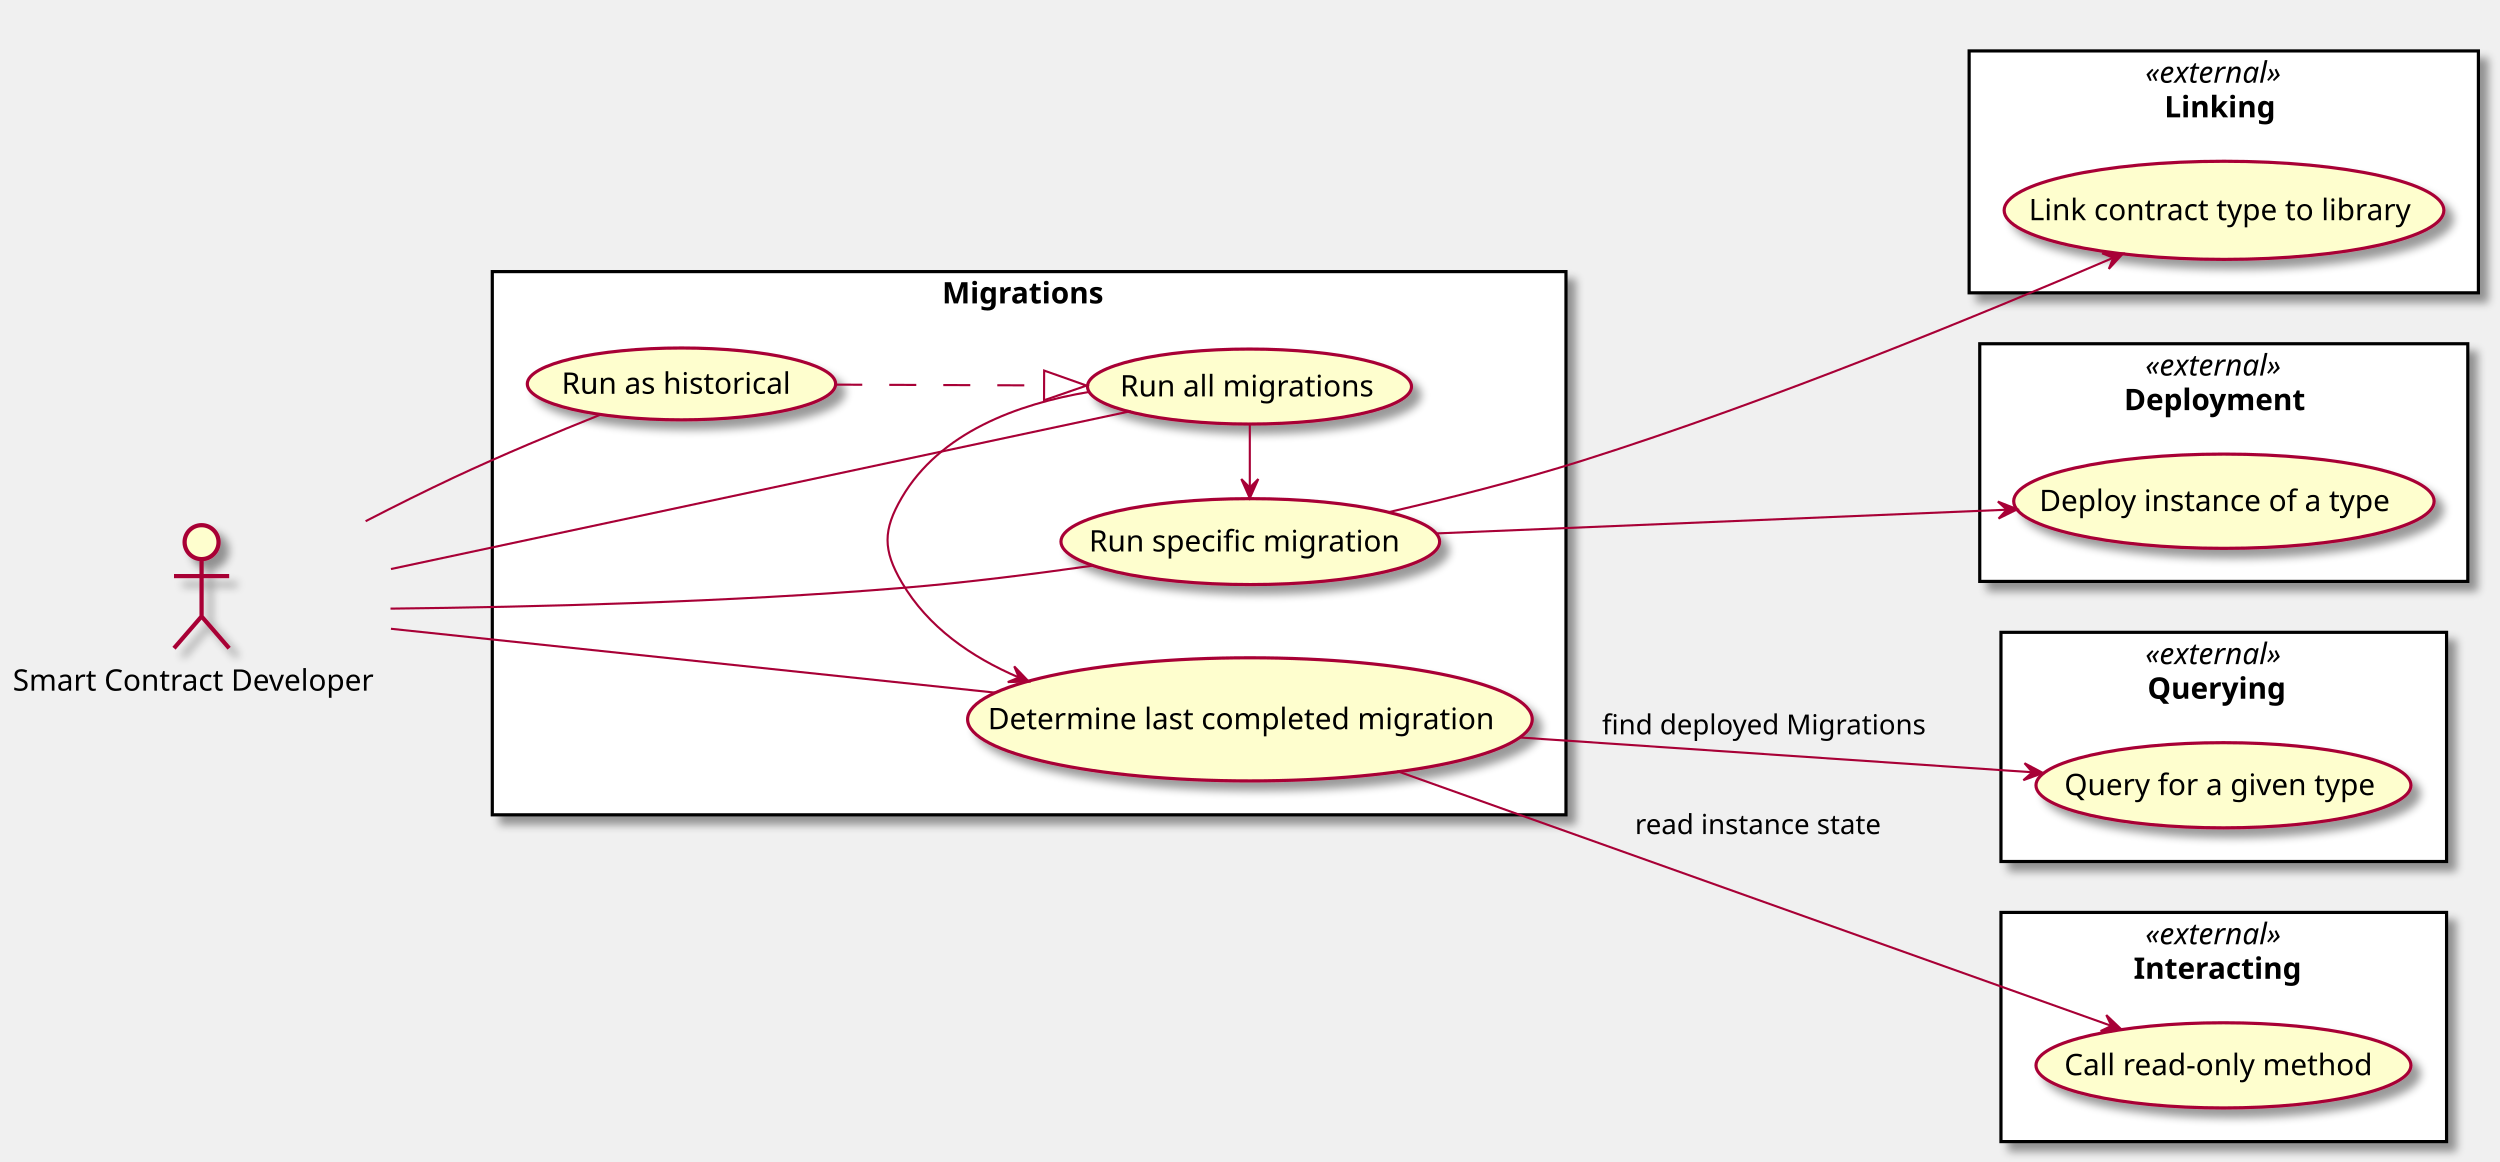
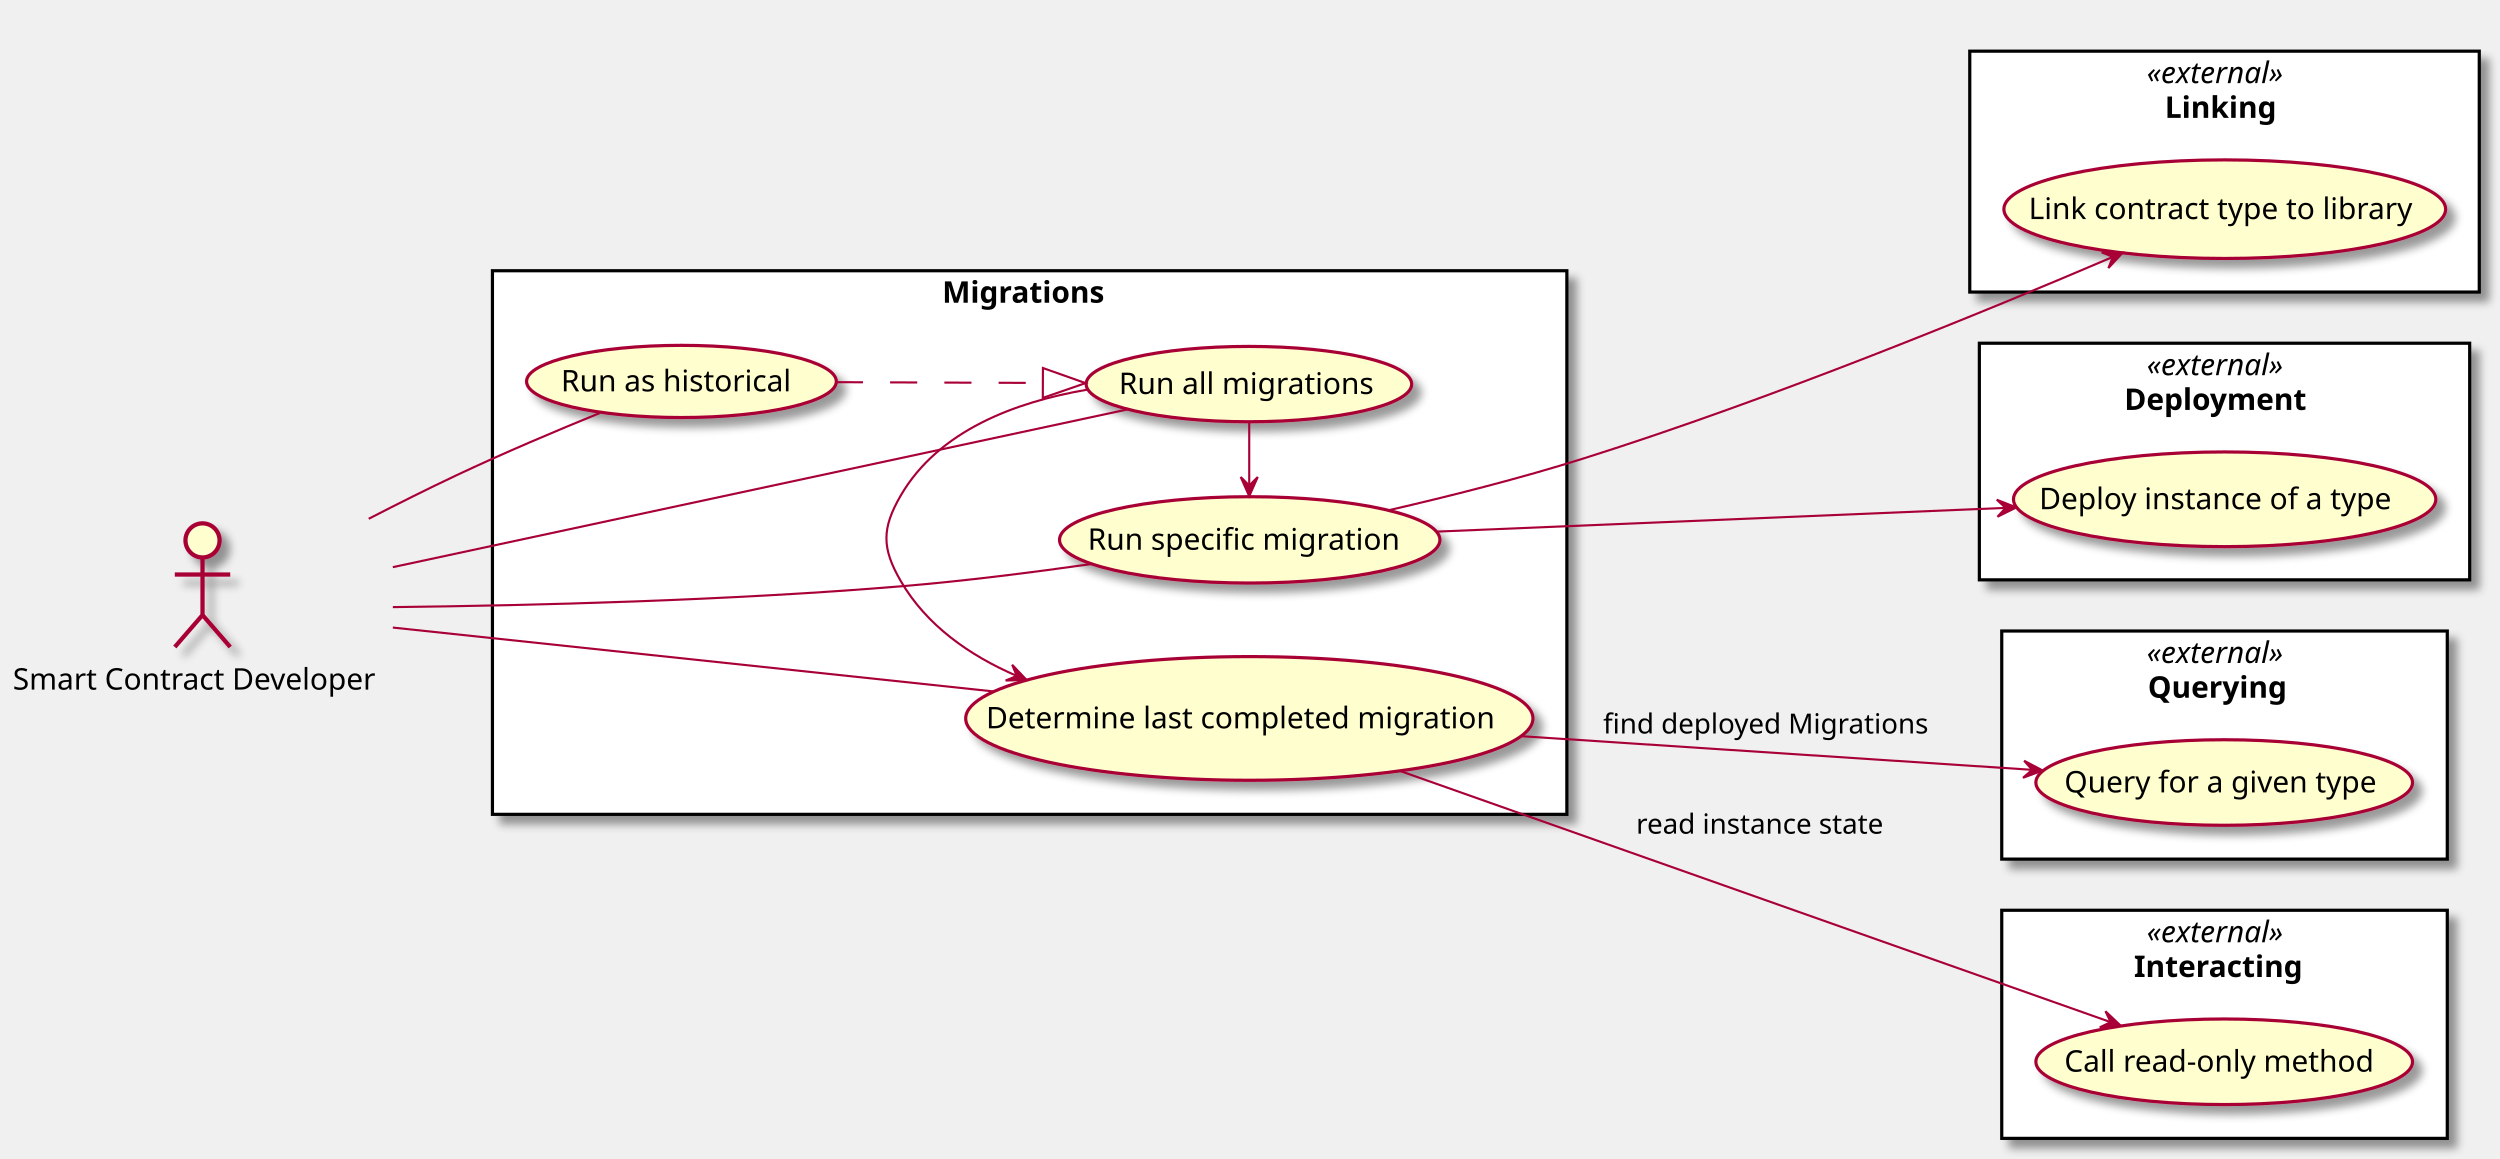
- <svg xmlns="http://www.w3.org/2000/svg" contentScriptType="application/ecmascript" contentStyleType="text/css" height="301.95px" preserveAspectRatio="none" style="width:648px;height:301px;" version="1.1" viewBox="0 0 648 301" width="648.45px" zoomAndPan="magnify">
+ <svg xmlns="http://www.w3.org/2000/svg" contentScriptType="application/ecmascript" contentStyleType="text/css" height="299.75px" preserveAspectRatio="none" style="width:645px;height:299px;" version="1.1" viewBox="0 0 645 299" width="645.7px" zoomAndPan="magnify">
  <defs>
    <filter height="300%" id="f3w80ghfxv35w" width="300%" x="-1" y="-1">
      <feGaussianBlur result="blurOut" stdDeviation="1.1" />
      <feColorMatrix in="blurOut" result="blurOut2" type="matrix" values="0 0 0 0 0 0 0 0 0 0 0 0 0 0 0 0 0 0 .4 0" />
      <feOffset dx="2.2" dy="2.2" in="blurOut2" result="blurOut3" />
      <feBlend in="SourceGraphic" in2="blurOut3" mode="normal" />
    </filter>
  </defs>
  <g>
-     <rect fill="#FFFFFF" filter="url(#f3w80ghfxv35w)" height="59.4" style="stroke: #000000; stroke-width: 0.825;" width="115.5" x="518.65" y="163.9" />
-     <text fill="#000000" font-family="sans-serif" font-size="7.7" font-style="italic" lengthAdjust="spacingAndGlyphs" textLength="40.7" x="556.05" y="172.147">«external»</text>
-     <text fill="#000000" font-family="sans-serif" font-size="7.7" font-weight="bold" lengthAdjust="spacingAndGlyphs" textLength="39.6" x="556.6" y="181.111">Querying</text>
-     <rect fill="#FFFFFF" filter="url(#f3w80ghfxv35w)" height="59.4" style="stroke: #000000; stroke-width: 0.825;" width="115.5" x="518.65" y="236.5" />
-     <text fill="#000000" font-family="sans-serif" font-size="7.7" font-style="italic" lengthAdjust="spacingAndGlyphs" textLength="40.7" x="556.05" y="244.747">«external»</text>
-     <text fill="#000000" font-family="sans-serif" font-size="7.7" font-weight="bold" lengthAdjust="spacingAndGlyphs" textLength="46.75" x="553.025" y="253.711">Interacting</text>
-     <rect fill="#FFFFFF" filter="url(#f3w80ghfxv35w)" height="62.7" style="stroke: #000000; stroke-width: 0.825;" width="132" x="510.4" y="13.2" />
-     <text fill="#000000" font-family="sans-serif" font-size="7.7" font-style="italic" lengthAdjust="spacingAndGlyphs" textLength="40.7" x="556.05" y="21.447">«external»</text>
-     <text fill="#000000" font-family="sans-serif" font-size="7.7" font-weight="bold" lengthAdjust="spacingAndGlyphs" textLength="30.8" x="561" y="30.411">Linking</text>
-     <rect fill="#FFFFFF" filter="url(#f3w80ghfxv35w)" height="61.6" style="stroke: #000000; stroke-width: 0.825;" width="126.5" x="513.15" y="89.1" />
-     <text fill="#000000" font-family="sans-serif" font-size="7.7" font-style="italic" lengthAdjust="spacingAndGlyphs" textLength="40.7" x="556.05" y="97.347">«external»</text>
-     <text fill="#000000" font-family="sans-serif" font-size="7.7" font-weight="bold" lengthAdjust="spacingAndGlyphs" textLength="51.7" x="550.55" y="106.311">Deployment</text>
-     <rect fill="#FFFFFF" filter="url(#f3w80ghfxv35w)" height="140.8" style="stroke: #000000; stroke-width: 0.825;" width="278.3" x="127.6" y="70.4" />
-     <text fill="#000000" font-family="sans-serif" font-size="7.7" font-weight="bold" lengthAdjust="spacingAndGlyphs" textLength="45.1" x="244.2" y="78.647">Migrations</text>
-     <ellipse cx="576.318" cy="203.539" fill="#FEFECE" filter="url(#f3w80ghfxv35w)" rx="48.593" ry="11.039" style="stroke: #A80036; stroke-width: 0.825;" />
-     <text fill="#000000" font-family="sans-serif" font-size="7.7" lengthAdjust="spacingAndGlyphs" textLength="82.5" x="535.068" y="206.095">Query for a given type</text>
-     <ellipse cx="576.318" cy="276.139" fill="#FEFECE" filter="url(#f3w80ghfxv35w)" rx="48.593" ry="11.039" style="stroke: #A80036; stroke-width: 0.825;" />
-     <text fill="#000000" font-family="sans-serif" font-size="7.7" lengthAdjust="spacingAndGlyphs" textLength="82.5" x="535.068" y="278.695">Call read-only method</text>
-     <ellipse cx="576.465" cy="54.518" fill="#FEFECE" filter="url(#f3w80ghfxv35w)" rx="56.99" ry="12.718" style="stroke: #A80036; stroke-width: 0.825;" />
-     <text fill="#000000" font-family="sans-serif" font-size="7.7" lengthAdjust="spacingAndGlyphs" textLength="101.2" x="525.865" y="57.075">Link contract type to library</text>
-     <ellipse cx="576.437" cy="129.917" fill="#FEFECE" filter="url(#f3w80ghfxv35w)" rx="54.487" ry="12.217" style="stroke: #A80036; stroke-width: 0.825;" />
-     <text fill="#000000" font-family="sans-serif" font-size="7.7" lengthAdjust="spacingAndGlyphs" textLength="95.7" x="528.587" y="132.474">Deploy instance of a type</text>
-     <ellipse cx="323.87" cy="100.194" fill="#FEFECE" filter="url(#f3w80ghfxv35w)" rx="41.995" ry="9.719" style="stroke: #A80036; stroke-width: 0.825;" />
-     <text fill="#000000" font-family="sans-serif" font-size="7.7" lengthAdjust="spacingAndGlyphs" textLength="67.1" x="290.32" y="102.751">Run all migrations</text>
-     <ellipse cx="324.077" cy="140.386" fill="#FEFECE" filter="url(#f3w80ghfxv35w)" rx="49.078" ry="11.136" style="stroke: #A80036; stroke-width: 0.825;" />
-     <text fill="#000000" font-family="sans-serif" font-size="7.7" lengthAdjust="spacingAndGlyphs" textLength="83.6" x="282.277" y="142.942">Run specific migration</text>
-     <ellipse cx="176.637" cy="99.512" fill="#FEFECE" filter="url(#f3w80ghfxv35w)" rx="39.962" ry="9.312" style="stroke: #A80036; stroke-width: 0.825;" />
-     <text fill="#000000" font-family="sans-serif" font-size="7.7" lengthAdjust="spacingAndGlyphs" textLength="62.15" x="145.562" y="102.069">Run as historical</text>
-     <ellipse cx="323.976" cy="186.455" fill="#FEFECE" filter="url(#f3w80ghfxv35w)" rx="73.176" ry="15.955" style="stroke: #A80036; stroke-width: 0.825;" />
-     <text fill="#000000" font-family="sans-serif" font-size="7.7" lengthAdjust="spacingAndGlyphs" textLength="135.85" x="256.051" y="189.012">Determine last completed migration</text>
-     <ellipse cx="52.25" cy="140.525" fill="#FEFECE" filter="url(#f3w80ghfxv35w)" rx="4.4" ry="4.4" style="stroke: #A80036; stroke-width: 1.1;" />
-     <path d="M52.25,144.925 L52.25,159.775 M45.1,149.325 L59.4,149.325 M52.25,159.775 L45.1,168.025 M52.25,159.775 L59.4,168.025 " fill="none" filter="url(#f3w80ghfxv35w)" style="stroke: #A80036; stroke-width: 1.1;" />
-     <text fill="#000000" font-family="sans-serif" font-size="7.7" lengthAdjust="spacingAndGlyphs" textLength="97.9" x="3.3" y="179.022">Smart Contract Developer</text>
-     <path d="M216.498,99.698 C233.1,99.761 252.673,99.834 270.503,99.901 " fill="none" id="RunHistorical-RunMigrations" style="stroke: #A80036; stroke-width: 0.55; stroke-dasharray: 7.0,7.0;" />
-     <polygon fill="none" points="270.642,96.052,281.627,99.943,270.613,103.751,270.642,96.052" style="stroke: #A80036; stroke-width: 0.55;" />
-     <path d="M323.95,109.621 C323.95,115.154 323.95,120.688 323.95,126.221 " fill="none" id="RunMigrations-RunSpecific" style="stroke: #A80036; stroke-width: 0.55;" />
-     <polygon fill="#A80036" points="323.95,129.115,326.15,124.165,323.95,126.365,321.75,124.165,323.95,129.115" style="stroke: #A80036; stroke-width: 0.55;" />
-     <path d="M263.995,175.56 C251.709,170.298 240.483,162.507 233.75,150.975 C228.82,142.531 228.82,137.419 233.75,128.975 C243.574,112.148 263.63,104.712 282.34,101.579 " fill="none" id="DetermineLastCompleted-RunMigrations" style="stroke: #A80036; stroke-width: 0.55;" />
-     <polygon fill="#A80036" points="266.632,176.645,262.891,172.726,264.089,175.598,261.217,176.795,266.632,176.645" style="stroke: #A80036; stroke-width: 0.55;" />
-     <path d="M393.848,191.154 C435.979,194.012 488.76,197.593 526.617,200.16 " fill="none" id="DetermineLastCompleted-QueryType" style="stroke: #A80036; stroke-width: 0.55;" />
-     <polygon fill="#A80036" points="529.545,200.359,524.756,197.829,526.802,200.173,524.458,202.219,529.545,200.359" style="stroke: #A80036; stroke-width: 0.55;" />
-     <text fill="#000000" font-family="sans-serif" font-size="7.15" lengthAdjust="spacingAndGlyphs" textLength="85.25" x="415.25" y="190.337">find deployed Migrations</text>
-     <path d="M362.13,199.872 C412.751,217.927 501.673,249.643 547.209,265.885 " fill="none" id="DetermineLastCompleted-Call" style="stroke: #A80036; stroke-width: 0.55;" />
-     <polygon fill="#A80036" points="549.879,266.837,545.955,263.101,547.288,265.913,544.477,267.246,549.879,266.837" style="stroke: #A80036; stroke-width: 0.55;" />
-     <text fill="#000000" font-family="sans-serif" font-size="7.15" lengthAdjust="spacingAndGlyphs" textLength="68.2" x="423.775" y="216.187">read instance state</text>
-     <path d="M372.221,138.266 C414.295,136.517 475.636,133.966 519.986,132.123 " fill="none" id="RunSpecific-DeployInstance" style="stroke: #A80036; stroke-width: 0.55;" />
-     <polygon fill="#A80036" points="522.883,132.002,517.846,130.009,520.135,132.116,518.028,134.405,522.883,132.002" style="stroke: #A80036; stroke-width: 0.55;" />
-     <path d="M359.861,132.765 C375.459,129.175 393.928,124.527 410.3,119.35 C459.471,103.801 514.965,80.909 547.59,66.878 " fill="none" id="RunSpecific-LinkType" style="stroke: #A80036; stroke-width: 0.55;" />
-     <polygon fill="#A80036" points="550.287,65.717,544.87,65.655,547.761,66.805,546.611,69.696,550.287,65.717" style="stroke: #A80036; stroke-width: 0.55;" />
-     <path d="M101.334,147.492 C157,135.612 246.557,116.499 293.106,106.565 " fill="none" id="Developer-RunMigrations" style="stroke: #A80036; stroke-width: 0.55;" />
-     <path d="M101.219,157.758 C137.826,157.356 189.295,156.077 234.3,152.35 C250.48,151.01 268.219,148.762 283.579,146.565 " fill="none" id="Developer-RunSpecific" style="stroke: #A80036; stroke-width: 0.55;" />
-     <path d="M94.764,135.096 C102.34,131.191 110.21,127.263 117.7,123.75 C130.102,117.933 144.292,112.026 155.568,107.505 " fill="none" id="Developer-RunHistorical" style="stroke: #A80036; stroke-width: 0.55;" />
-     <path d="M101.334,162.98 C145.136,167.609 209.924,174.457 258.229,179.562 " fill="none" id="Developer-DetermineLastCompleted" style="stroke: #A80036; stroke-width: 0.55;" />
+     <rect fill="#FFFFFF" filter="url(#f3w80ghfxv35w)" height="58.85" style="stroke: #000000; stroke-width: 0.825;" width="114.95" x="516.45" y="162.8" />
+     <text fill="#000000" font-family="sans-serif" font-size="7.7" font-style="italic" lengthAdjust="spacingAndGlyphs" textLength="40.15" x="553.85" y="171.047">«external»</text>
+     <text fill="#000000" font-family="sans-serif" font-size="7.7" font-weight="bold" lengthAdjust="spacingAndGlyphs" textLength="39.6" x="554.125" y="180.011">Querying</text>
+     <rect fill="#FFFFFF" filter="url(#f3w80ghfxv35w)" height="58.85" style="stroke: #000000; stroke-width: 0.825;" width="114.95" x="516.45" y="234.85" />
+     <text fill="#000000" font-family="sans-serif" font-size="7.7" font-style="italic" lengthAdjust="spacingAndGlyphs" textLength="40.15" x="553.85" y="243.097">«external»</text>
+     <text fill="#000000" font-family="sans-serif" font-size="7.7" font-weight="bold" lengthAdjust="spacingAndGlyphs" textLength="46.75" x="550.55" y="252.061">Interacting</text>
+     <rect fill="#FFFFFF" filter="url(#f3w80ghfxv35w)" height="62.15" style="stroke: #000000; stroke-width: 0.825;" width="131.45" x="508.2" y="13.2" />
+     <text fill="#000000" font-family="sans-serif" font-size="7.7" font-style="italic" lengthAdjust="spacingAndGlyphs" textLength="40.15" x="553.85" y="21.447">«external»</text>
+     <text fill="#000000" font-family="sans-serif" font-size="7.7" font-weight="bold" lengthAdjust="spacingAndGlyphs" textLength="30.8" x="558.525" y="30.411">Linking</text>
+     <rect fill="#FFFFFF" filter="url(#f3w80ghfxv35w)" height="61.05" style="stroke: #000000; stroke-width: 0.825;" width="126.5" x="510.675" y="88.55" />
+     <text fill="#000000" font-family="sans-serif" font-size="7.7" font-style="italic" lengthAdjust="spacingAndGlyphs" textLength="40.15" x="553.85" y="96.797">«external»</text>
+     <text fill="#000000" font-family="sans-serif" font-size="7.7" font-weight="bold" lengthAdjust="spacingAndGlyphs" textLength="51.7" x="548.075" y="105.761">Deployment</text>
+     <rect fill="#FFFFFF" filter="url(#f3w80ghfxv35w)" height="140.25" style="stroke: #000000; stroke-width: 0.825;" width="277.2" x="127.05" y="69.85" />
+     <text fill="#000000" font-family="sans-serif" font-size="7.7" font-weight="bold" lengthAdjust="spacingAndGlyphs" textLength="45.1" x="243.1" y="78.097">Migrations</text>
+     <ellipse cx="573.843" cy="201.889" fill="#FEFECE" filter="url(#f3w80ghfxv35w)" rx="48.593" ry="11.039" style="stroke: #A80036; stroke-width: 0.825;" />
+     <text fill="#000000" font-family="sans-serif" font-size="7.7" lengthAdjust="spacingAndGlyphs" textLength="82.5" x="532.593" y="204.445">Query for a given type</text>
+     <ellipse cx="573.843" cy="273.939" fill="#FEFECE" filter="url(#f3w80ghfxv35w)" rx="48.593" ry="11.039" style="stroke: #A80036; stroke-width: 0.825;" />
+     <text fill="#000000" font-family="sans-serif" font-size="7.7" lengthAdjust="spacingAndGlyphs" textLength="82.5" x="532.593" y="276.495">Call read-only method</text>
+     <ellipse cx="573.99" cy="53.968" fill="#FEFECE" filter="url(#f3w80ghfxv35w)" rx="56.99" ry="12.718" style="stroke: #A80036; stroke-width: 0.825;" />
+     <text fill="#000000" font-family="sans-serif" font-size="7.7" lengthAdjust="spacingAndGlyphs" textLength="101.2" x="523.39" y="56.525">Link contract type to library</text>
+     <ellipse cx="573.962" cy="128.817" fill="#FEFECE" filter="url(#f3w80ghfxv35w)" rx="54.487" ry="12.217" style="stroke: #A80036; stroke-width: 0.825;" />
+     <text fill="#000000" font-family="sans-serif" font-size="7.7" lengthAdjust="spacingAndGlyphs" textLength="95.7" x="526.112" y="131.374">Deploy instance of a type</text>
+     <ellipse cx="322.22" cy="99.094" fill="#FEFECE" filter="url(#f3w80ghfxv35w)" rx="41.995" ry="9.719" style="stroke: #A80036; stroke-width: 0.825;" />
+     <text fill="#000000" font-family="sans-serif" font-size="7.7" lengthAdjust="spacingAndGlyphs" textLength="67.1" x="288.67" y="101.651">Run all migrations</text>
+     <ellipse cx="322.428" cy="139.286" fill="#FEFECE" filter="url(#f3w80ghfxv35w)" rx="49.078" ry="11.136" style="stroke: #A80036; stroke-width: 0.825;" />
+     <text fill="#000000" font-family="sans-serif" font-size="7.7" lengthAdjust="spacingAndGlyphs" textLength="83.6" x="280.627" y="141.842">Run specific migration</text>
+     <ellipse cx="175.812" cy="98.412" fill="#FEFECE" filter="url(#f3w80ghfxv35w)" rx="39.962" ry="9.312" style="stroke: #A80036; stroke-width: 0.825;" />
+     <text fill="#000000" font-family="sans-serif" font-size="7.7" lengthAdjust="spacingAndGlyphs" textLength="62.15" x="144.737" y="100.969">Run as historical</text>
+     <ellipse cx="322.326" cy="185.355" fill="#FEFECE" filter="url(#f3w80ghfxv35w)" rx="73.176" ry="15.955" style="stroke: #A80036; stroke-width: 0.825;" />
+     <text fill="#000000" font-family="sans-serif" font-size="7.7" lengthAdjust="spacingAndGlyphs" textLength="135.85" x="254.401" y="187.912">Determine last completed migration</text>
+     <ellipse cx="52.25" cy="139.425" fill="#FEFECE" filter="url(#f3w80ghfxv35w)" rx="4.4" ry="4.4" style="stroke: #A80036; stroke-width: 1.1;" />
+     <path d="M52.25,143.825 L52.25,158.675 M45.1,148.225 L59.4,148.225 M52.25,158.675 L45.1,166.925 M52.25,158.675 L59.4,166.925 " fill="none" filter="url(#f3w80ghfxv35w)" style="stroke: #A80036; stroke-width: 1.1;" />
+     <text fill="#000000" font-family="sans-serif" font-size="7.7" lengthAdjust="spacingAndGlyphs" textLength="97.9" x="3.3" y="177.922">Smart Contract Developer</text>
+     <path d="M215.643,98.599 C232.08,98.661 251.42,98.734 269.055,98.801 " fill="none" id="RunHistorical-RunMigrations" style="stroke: #A80036; stroke-width: 0.55; stroke-dasharray: 7.0,7.0;" />
+     <polygon fill="none" points="269.075,94.951,280.061,98.842,269.046,102.651,269.075,94.951" style="stroke: #A80036; stroke-width: 0.55;" />
+     <path d="M322.3,108.747 C322.3,114.216 322.3,119.686 322.3,125.155 " fill="none" id="RunMigrations-RunSpecific" style="stroke: #A80036; stroke-width: 0.55;" />
+     <polygon fill="#A80036" points="322.3,128.015,324.5,123.065,322.3,125.265,320.1,123.065,322.3,128.015" style="stroke: #A80036; stroke-width: 0.55;" />
+     <path d="M262.258,174.357 C250.095,169.097 239.01,161.332 232.375,149.875 C227.475,141.414 227.475,136.336 232.375,127.875 C242.072,111.132 261.935,103.689 280.533,100.53 " fill="none" id="DetermineLastCompleted-RunMigrations" style="stroke: #A80036; stroke-width: 0.55;" />
+     <polygon fill="#A80036" points="264.868,175.442,261.142,171.511,262.329,174.387,259.453,175.574,264.868,175.442" style="stroke: #A80036; stroke-width: 0.55;" />
+     <path d="M392.469,189.935 C434.31,192.691 486.548,196.132 524.119,198.606 " fill="none" id="DetermineLastCompleted-QueryType" style="stroke: #A80036; stroke-width: 0.55;" />
+     <polygon fill="#A80036" points="527.024,198.798,522.23,196.277,524.28,198.617,521.94,200.667,527.024,198.798" style="stroke: #A80036; stroke-width: 0.55;" />
+     <text fill="#000000" font-family="sans-serif" font-size="7.15" lengthAdjust="spacingAndGlyphs" textLength="85.25" x="413.6" y="189.237">find deployed Migrations</text>
+     <path d="M361.172,198.895 C411.637,216.732 499.249,247.7 544.491,263.691 " fill="none" id="DetermineLastCompleted-Call" style="stroke: #A80036; stroke-width: 0.55;" />
+     <polygon fill="#A80036" points="547.144,264.628,543.21,260.905,544.551,263.712,541.744,265.054,547.144,264.628" style="stroke: #A80036; stroke-width: 0.55;" />
+     <text fill="#000000" font-family="sans-serif" font-size="7.15" lengthAdjust="spacingAndGlyphs" textLength="68.2" x="422.125" y="215.087">read instance state</text>
+     <path d="M370.561,137.16 C412.376,135.416 473.198,132.879 517.321,131.038 " fill="none" id="RunSpecific-DeployInstance" style="stroke: #A80036; stroke-width: 0.55;" />
+     <polygon fill="#A80036" points="520.203,130.918,515.166,128.927,517.456,131.033,515.349,133.323,520.203,130.918" style="stroke: #A80036; stroke-width: 0.55;" />
+     <path d="M358.208,131.656 C373.805,128.064 392.275,123.417 408.65,118.25 C457.42,102.86 512.462,80.254 544.967,66.338 " fill="none" id="RunSpecific-LinkType" style="stroke: #A80036; stroke-width: 0.55;" />
+     <polygon fill="#A80036" points="547.654,65.186,542.238,65.114,545.127,66.269,543.971,69.158,547.654,65.186" style="stroke: #A80036; stroke-width: 0.55;" />
+     <path d="M101.349,146.325 C156.576,134.467 245.072,115.465 291.336,105.531 " fill="none" id="Developer-RunMigrations" style="stroke: #A80036; stroke-width: 0.55;" />
+     <path d="M101.35,156.636 C137.586,156.218 188.288,154.931 232.65,151.25 C248.829,149.907 266.568,147.659 281.929,145.462 " fill="none" id="Developer-RunSpecific" style="stroke: #A80036; stroke-width: 0.55;" />
+     <path d="M95.129,133.847 C102.595,129.999 110.334,126.128 117.7,122.65 C129.84,116.918 143.704,111.061 154.774,106.545 " fill="none" id="Developer-RunHistorical" style="stroke: #A80036; stroke-width: 0.55;" />
+     <path d="M101.349,161.913 C144.698,166.522 208.545,173.312 256.377,178.398 " fill="none" id="Developer-DetermineLastCompleted" style="stroke: #A80036; stroke-width: 0.55;" />
  </g>
</svg>
